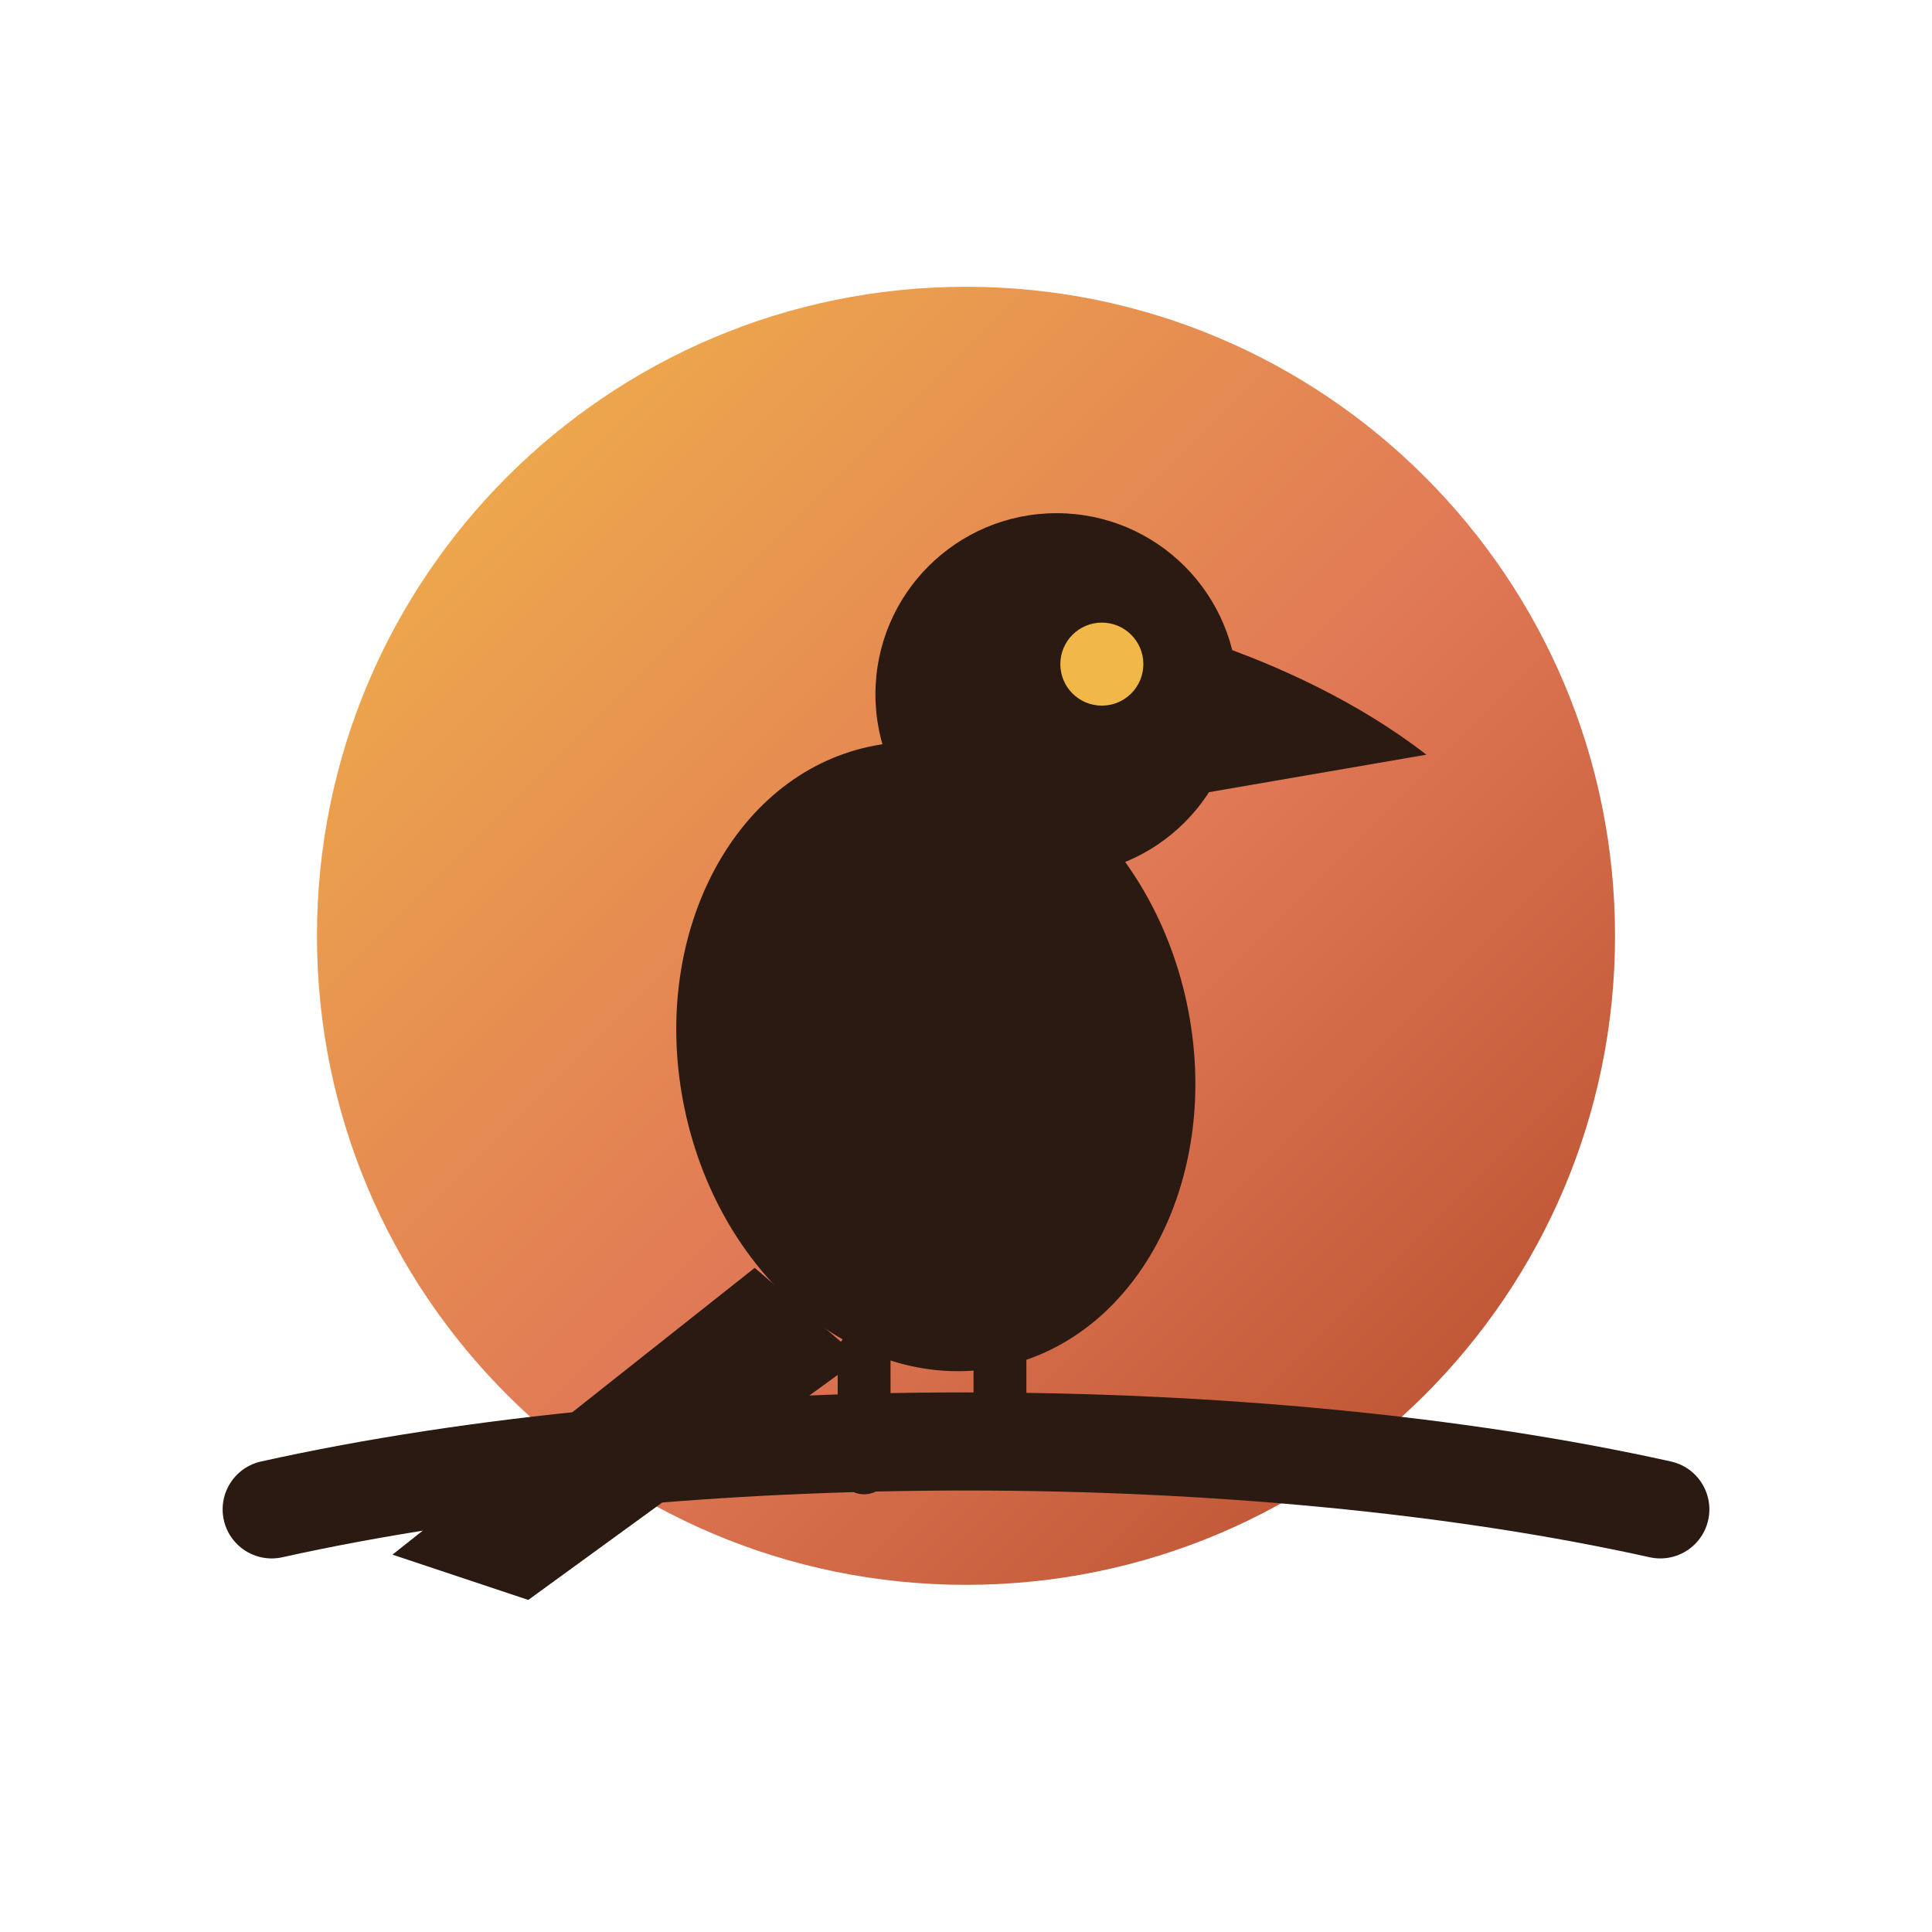
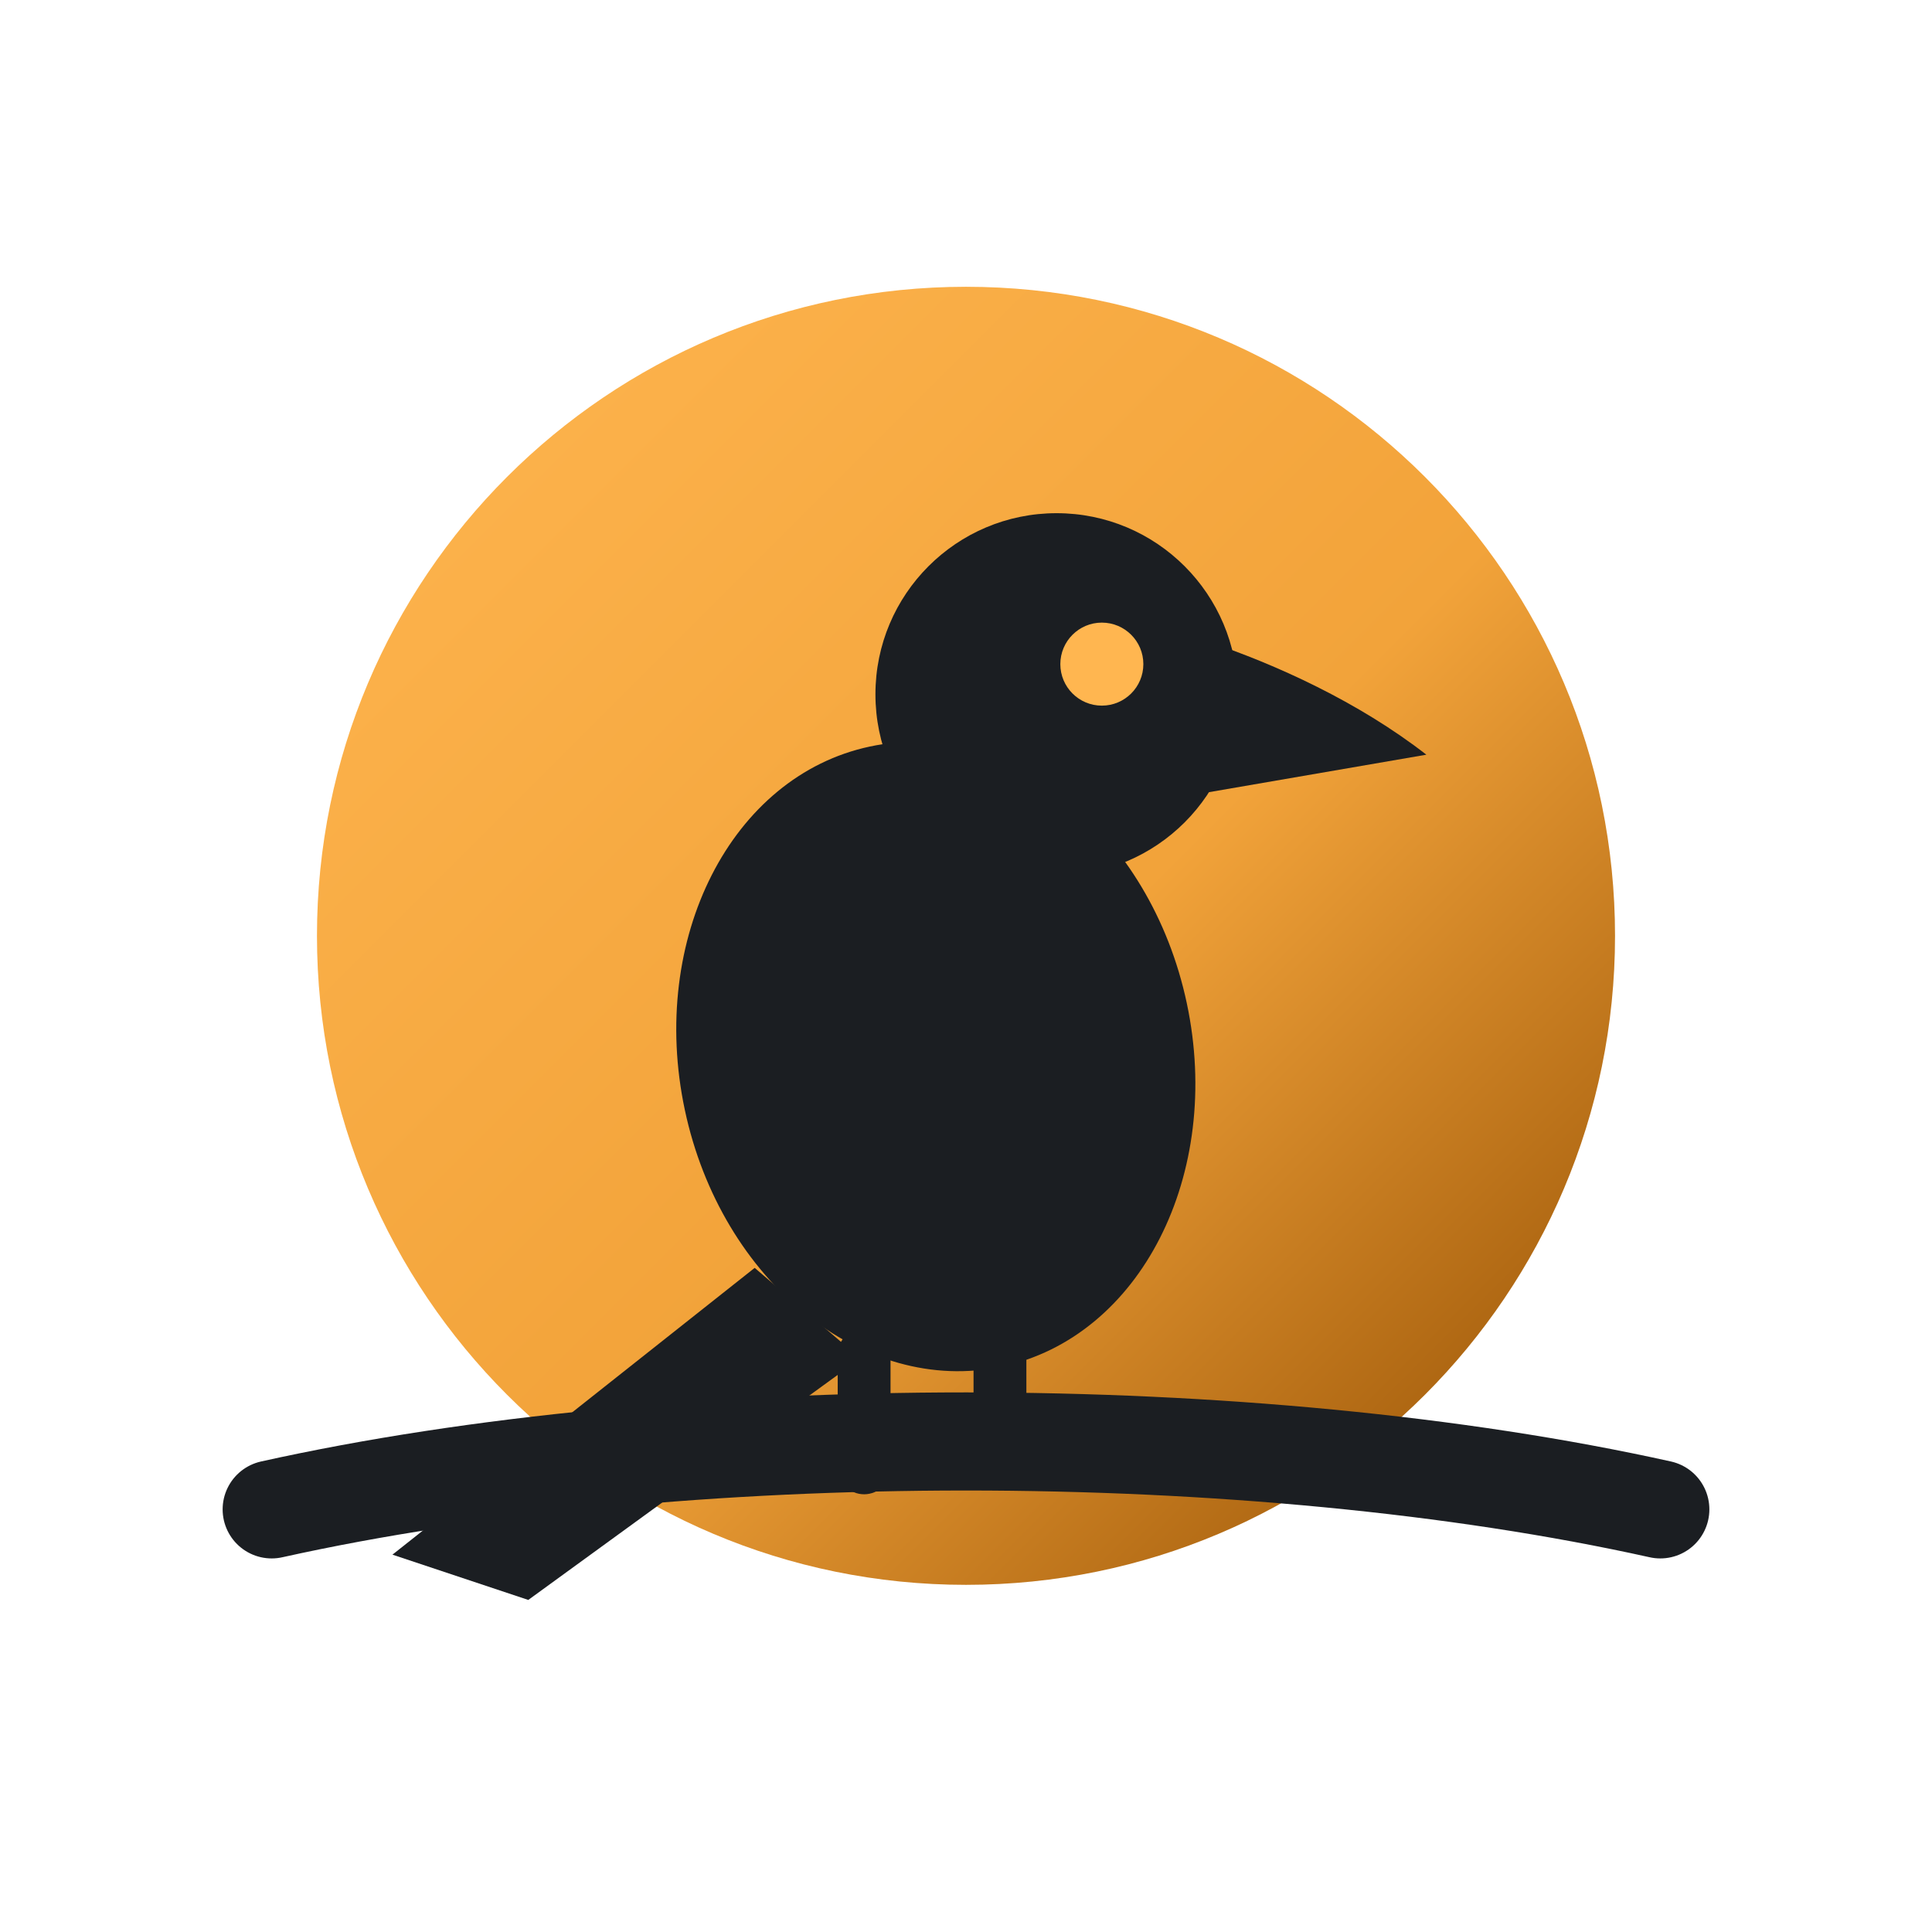
<svg xmlns="http://www.w3.org/2000/svg" viewBox="0 0 256 256" role="img" aria-label="HorneroOS logo">
  <defs>
    <linearGradient id="hornero-sun" x1="0" y1="0" x2="1" y2="1">
-       <stop offset="0" stop-color="#F2B749" />
-       <stop offset="0.55" stop-color="#E07856" />
-       <stop offset="1" stop-color="#B24827" />
+       <stop offset="0" stop-color="#FFB650" />
+       <stop offset="0.55" stop-color="#F2A33A" />
+       <stop offset="1" stop-color="#8F4B00" />
    </linearGradient>
  </defs>
  <circle cx="128" cy="124" r="86" fill="url(#hornero-sun)" />
-   <g fill="#2B1A11">
+   <g fill="#1B1E22">
    <path d="M100,168 L52,206 L70,212 L114,180 Z" />
    <ellipse cx="124" cy="140" rx="34" ry="42" transform="rotate(-12 124 140)" />
    <circle cx="140" cy="92" r="24" />
    <path d="M160,85 C169,88 180,93 189,100 L160,105 Z" />
    <rect x="111" y="176" width="7" height="22" rx="3.5" />
    <rect x="129" y="174" width="7" height="23" rx="3.5" />
  </g>
-   <path d="M36,200 C90,188 166,188 220,200" fill="none" stroke="#2B1A11" stroke-width="13" stroke-linecap="round" />
-   <circle cx="146" cy="88" r="5.5" fill="#F2B749" />
+   <path d="M36,200 C90,188 166,188 220,200" fill="none" stroke="#1B1E22" stroke-width="13" stroke-linecap="round" />
+   <circle cx="146" cy="88" r="5.5" fill="#FFB650" />
</svg>
